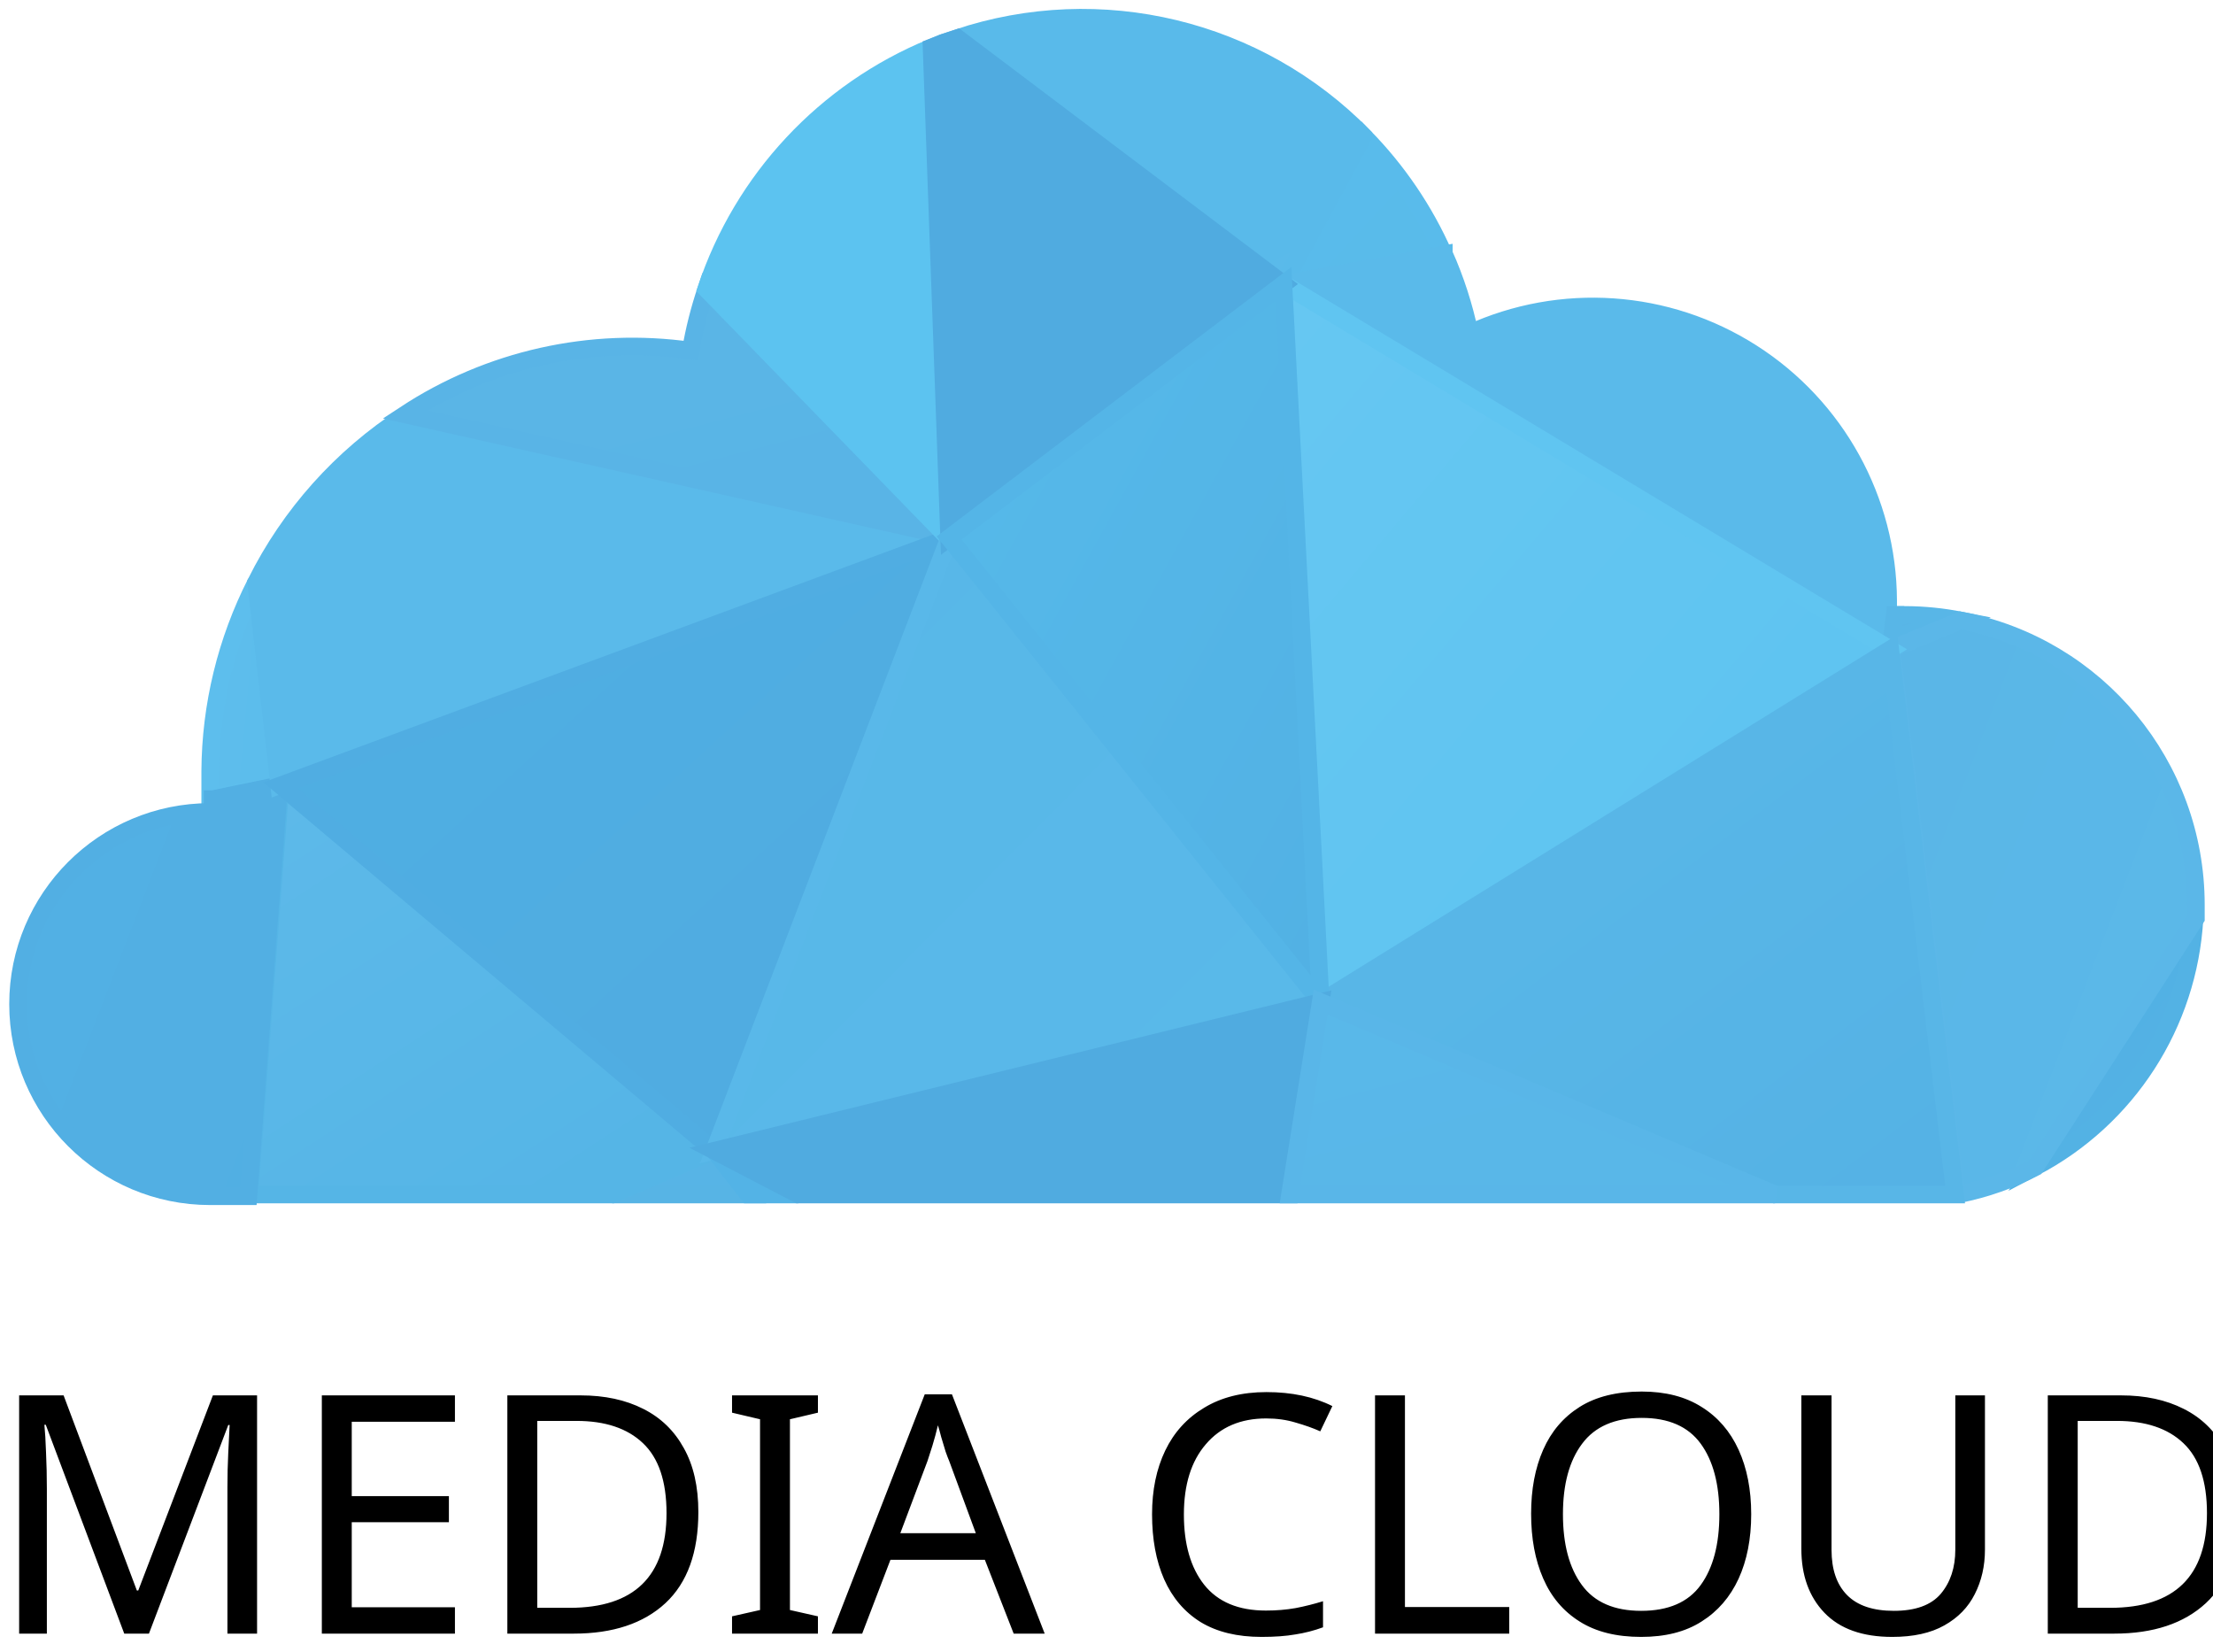
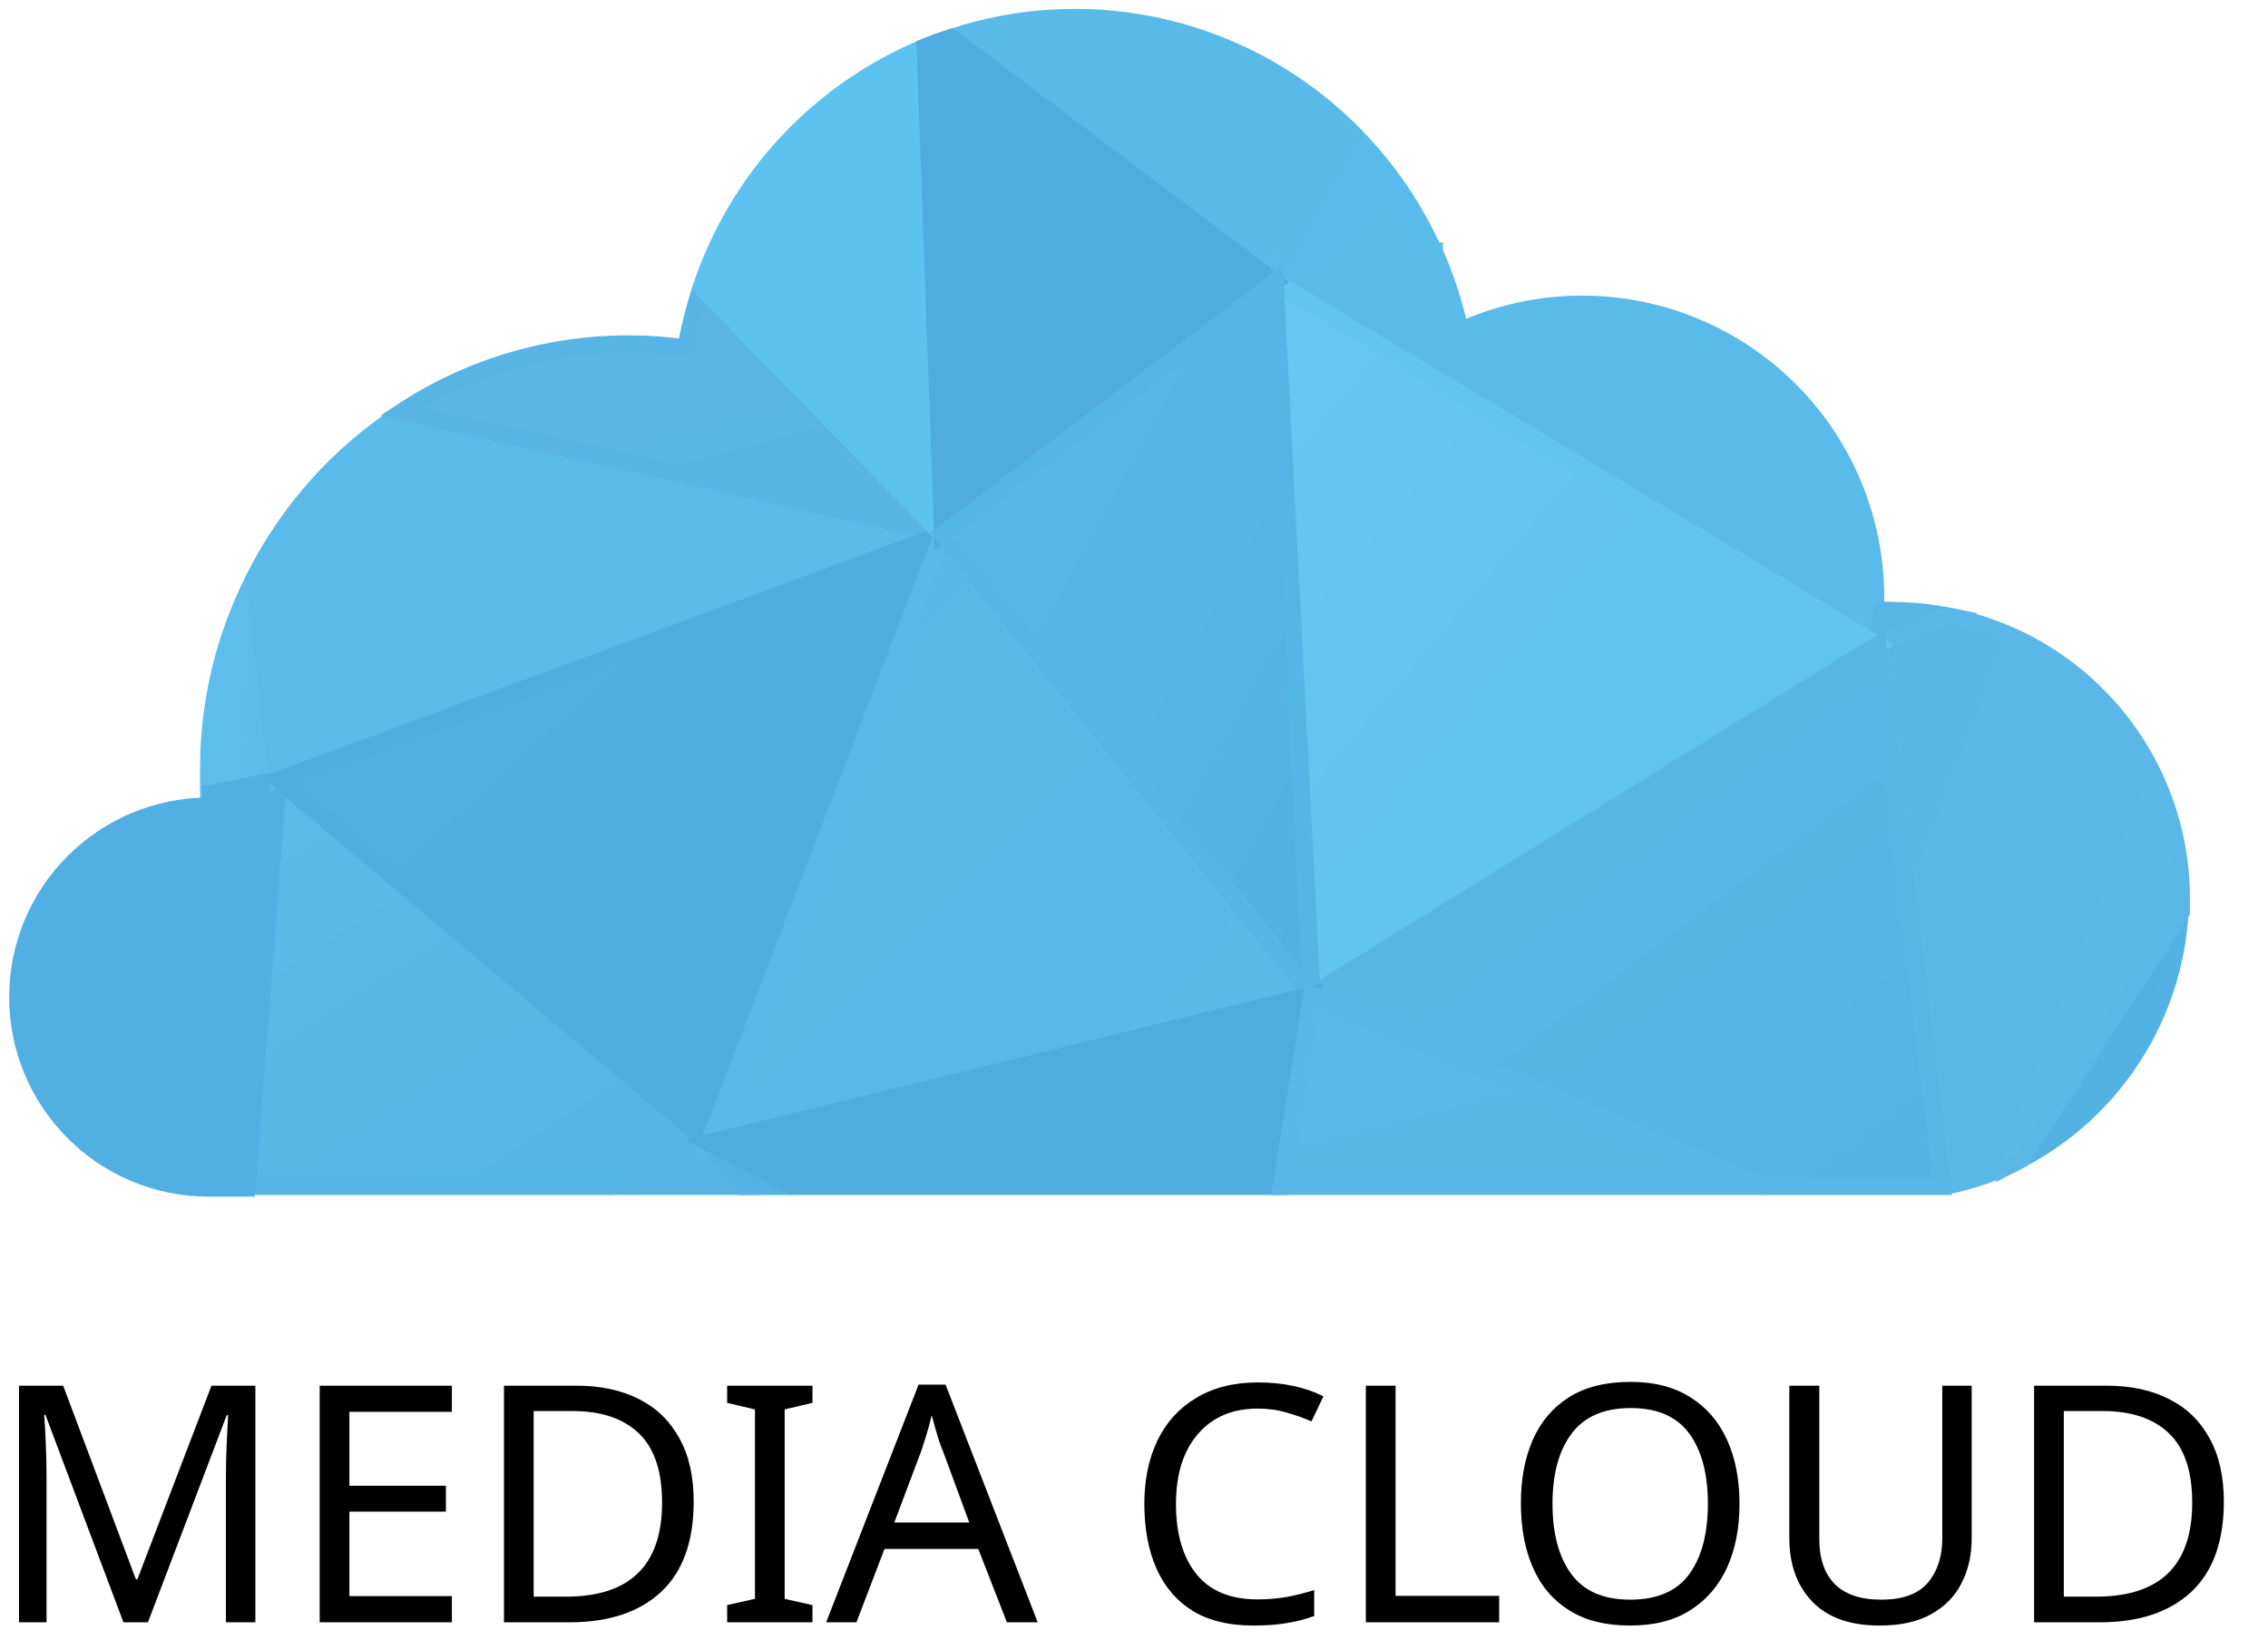
- <svg xmlns="http://www.w3.org/2000/svg" width="126" height="94">
+ <svg xmlns="http://www.w3.org/2000/svg" viewBox="0 0 130 94">
  <defs>
    <linearGradient x1="-93.348%" y1="-139.197%" x2="296.781%" y2="376.87%" id="a">
      <stop stop-color="#51AFE3" offset="0%" />
      <stop stop-color="#55B5E6" offset="100%" />
    </linearGradient>
    <linearGradient x1="-167.957%" y1="-106.294%" x2="250.108%" y2="250.35%" id="b">
      <stop stop-color="#5BBEEC" offset="0%" />
      <stop stop-color="#57B8E9" offset="100%" />
    </linearGradient>
    <linearGradient x1="-24.554%" y1="-69.719%" x2="132.965%" y2="128.502%" id="c">
      <stop stop-color="#58BAEA" offset="0%" />
      <stop stop-color="#5ABAEA" offset="100%" />
    </linearGradient>
    <linearGradient x1="-29.091%" y1="10206%" x2="-21.558%" y2="10188%" id="d">
      <stop stop-color="#58BAEA" offset="0%" />
      <stop stop-color="#5ABAEA" offset="100%" />
    </linearGradient>
    <linearGradient x1="-405.419%" y1="-706%" x2="525.616%" y2="716%" id="e">
      <stop stop-color="#57B3E5" offset="0%" />
      <stop stop-color="#59B8E8" offset="100%" />
    </linearGradient>
    <linearGradient x1="-46.032%" y1="-10.704%" x2="168.254%" y2="145.159%" id="f">
      <stop stop-color="#59B5E6" offset="0%" />
      <stop stop-color="#5CBAEA" offset="100%" />
    </linearGradient>
    <linearGradient x1="-150.127%" y1="-269.291%" x2="469.62%" y2="793.701%" id="g">
      <stop stop-color="#55B3E5" offset="0%" />
      <stop stop-color="#5BB6E7" offset="100%" />
    </linearGradient>
    <linearGradient x1="-10.404%" y1="12.062%" x2="89.881%" y2="112.398%" id="h">
      <stop stop-color="#66C7F2" offset="0%" />
      <stop stop-color="#5CC3F0" offset="100%" />
    </linearGradient>
    <linearGradient x1="9.516%" y1="-7.089%" x2="111.31%" y2="107.975%" id="i">
      <stop stop-color="#5AB9E9" offset="0%" />
      <stop stop-color="#54B1E4" offset="100%" />
    </linearGradient>
    <linearGradient x1="-9.503%" y1="14.671%" x2="93.393%" y2="154.3%" id="j">
      <stop stop-color="#5DB9E9" offset="0%" />
      <stop stop-color="#51B3E5" offset="100%" />
    </linearGradient>
    <linearGradient x1="-612.5%" y1="-136.437%" x2="206.5%" y2="100.482%" id="k">
      <stop stop-color="#63C6F1" offset="0%" />
      <stop stop-color="#5BBBEB" offset="100%" />
    </linearGradient>
    <linearGradient x1="-64.201%" y1="-31.738%" x2="152.18%" y2="99.58%" id="l">
      <stop stop-color="#53B0E4" offset="0%" />
      <stop stop-color="#51AFE3" offset="100%" />
    </linearGradient>
    <linearGradient x1="34.877%" y1="10269%" x2="39.728%" y2="10251%" id="m">
      <stop stop-color="#58BAEA" offset="0%" />
      <stop stop-color="#5ABAEA" offset="100%" />
    </linearGradient>
    <linearGradient x1="-46.324%" y1="-102.092%" x2="85.995%" y2="128.87%" id="n">
      <stop stop-color="#5DB6E7" offset="0%" />
      <stop stop-color="#58B4E6" offset="100%" />
    </linearGradient>
    <linearGradient x1="14.964%" y1="-17.061%" x2="115.273%" y2="83.277%" id="o">
      <stop stop-color="#4FAFE3" offset="0%" />
      <stop stop-color="#50ABE0" offset="100%" />
    </linearGradient>
    <linearGradient x1="-52%" y1="2508.505%" x2="-34%" y2="2504.131%" id="p">
      <stop stop-color="#66C7F2" offset="0%" />
      <stop stop-color="#5CC3F0" offset="100%" />
    </linearGradient>
    <linearGradient x1="-16.212%" y1="16.385%" x2="84.13%" y2="116.723%" id="q">
      <stop stop-color="#58B7E8" offset="0%" />
      <stop stop-color="#59B9E9" offset="100%" />
    </linearGradient>
    <linearGradient x1="-272%" y1="5074.1%" x2="-254%" y2="5065.168%" id="r">
      <stop stop-color="#4FAFE3" offset="0%" />
      <stop stop-color="#50ABE0" offset="100%" />
    </linearGradient>
    <linearGradient x1="16.342%" y1="-15.81%" x2="111.049%" y2="84.527%" id="s">
      <stop stop-color="#56BAEA" offset="0%" />
      <stop stop-color="#52B1E4" offset="100%" />
    </linearGradient>
    <linearGradient x1="22.131%" y1="-33.071%" x2="628.279%" y2="1029.921%" id="t">
      <stop stop-color="#53B3E6" offset="0%" />
      <stop stop-color="#54B0E4" offset="100%" />
    </linearGradient>
    <linearGradient x1="36.601%" y1="10386%" x2="38.414%" y2="10368%" id="u">
      <stop stop-color="#4FAFE3" offset="0%" />
      <stop stop-color="#50ABE0" offset="100%" />
    </linearGradient>
    <linearGradient x1="-10.455%" y1="10.036%" x2="136.771%" y2="232.616%" id="v">
      <stop stop-color="#59B8E9" offset="0%" />
      <stop stop-color="#59B5E7" offset="100%" />
    </linearGradient>
  </defs>
  <g fill="none" fill-rule="evenodd">
    <g fill-rule="nonzero">
      <path d="M123.948 51.29l-9.153 14.183a17.089 17.089 0 009.153-14.182z" stroke="#53B2E4" fill="url(#a)" transform="translate(1 1)" />
      <path d="M81.207 13.48a22.589 22.589 0 00-4.577-6.738l-4.557 8.427 9.134-1.69z" stroke="#59BBEB" fill="url(#b)" transform="translate(1 1)" />
      <path d="M76.63 6.742a22.412 22.412 0 00-23.118-5.578L72.073 15.17l4.557-8.427z" stroke="#59BAEA" fill="url(#c)" transform="translate(1 1)" />
      <path d="M106.624 35.97l.236-1.964h-.354v-.825A16.814 16.814 0 0082.68 17.978a22.353 22.353 0 00-1.453-4.498l-9.134 1.689 34.531 20.801z" stroke="#5ABAEA" fill="url(#d)" transform="translate(1 1)" />
      <path d="M110.631 34.32a16.558 16.558 0 00-3.123-.314h-.629l-.235 1.964 3.987-1.65z" stroke="#58B6E7" fill="url(#e)" transform="translate(1 1)" />
      <path d="M110.631 34.32l-3.928 1.63 3.692 31.035h.138c1.513-.3 2.975-.816 4.34-1.532l9.154-14.182v-.766a16.48 16.48 0 00-13.396-16.185z" stroke="#5BB7E8" fill="url(#f)" transform="translate(1 1)" />
      <path stroke="#57B4E5" fill="url(#g)" d="M33.85 67.005h7.758l-1.944-2.495z" transform="translate(1 1)" />
      <path stroke="#60C5F1" fill="url(#h)" d="M74.195 56.044l32.429-20.074-34.55-20.801z" transform="translate(1 1)" />
      <path stroke="#58B6E7" fill="url(#i)" d="M74.195 56.044l25.869 10.96h10.253l-3.693-31.034z" transform="translate(1 1)" />
      <path stroke="#55B5E6" fill="url(#j)" d="M14.974 43.71l-1.768 23.295H33.85l5.814-2.495z" transform="translate(1 1)" />
      <path d="M13.579 32.16a23.963 23.963 0 00-2.612 10.744v1.493l3.928-.688-1.316-11.55z" stroke="#5DBEED" fill="url(#k)" transform="translate(1 1)" />
      <path d="M11.104 44.495v.727h-.137C4.924 45.222.026 50.12.026 56.162c0 6.043 4.898 10.94 10.94 10.94h2.18l1.749-23.393-3.79.786z" stroke="#52AFE3" fill="url(#l)" transform="translate(1 1)" />
      <path d="M13.579 32.16l1.316 11.55 38.067-14.104-30.898-6.934a24.16 24.16 0 00-8.485 9.487z" stroke="#5ABAEA" fill="url(#m)" transform="translate(1 1)" />
      <path d="M39.212 15.464a22.451 22.451 0 00-.884 3.496 23.57 23.57 0 00-16.264 3.634l30.996 6.953-13.848-14.083z" stroke="#59B4E6" fill="url(#n)" transform="translate(1 1)" />
      <path stroke="#50ADE2" fill="url(#o)" d="M14.974 43.71l24.69 20.8L53.04 29.626z" transform="translate(1 1)" />
      <path d="M52.058 1.694a22.589 22.589 0 00-12.846 13.75l13.75 14.142-.904-27.892z" stroke="#5CC3F0" fill="url(#p)" transform="translate(1 1)" />
      <path stroke="#59B8E9" fill="url(#q)" d="M39.664 64.51l34.53-8.466L53.04 29.626z" transform="translate(1 1)" />
      <path d="M72.073 15.169L53.512 1.164c-.492.157-.983.334-1.474.53l1.002 27.912 19.033-14.437z" stroke="#50ABE0" fill="url(#r)" transform="translate(1 1)" />
      <path stroke="#54B5E7" fill="url(#s)" d="M53.04 29.626l21.155 26.418-2.122-40.875z" transform="translate(1 1)" />
      <path stroke="#53B3E6" fill="url(#t)" d="M41.608 67.005h2.849l-4.793-2.495z" transform="translate(1 1)" />
      <path stroke="#50ABE0" fill="url(#u)" d="M39.664 64.51l4.793 2.495h27.99l1.748-10.96z" transform="translate(1 1)" />
      <path stroke="#59B6E8" fill="url(#v)" d="M72.447 67.005h27.617l-25.87-10.96z" transform="translate(1 1)" />
    </g>
    <text font-family="BentonSans-Light, BentonSans" font-size="19" font-weight="300" fill="#000" transform="translate(-1 1)">
      <tspan x=".245" y="92">MEDIA CLOUD</tspan>
    </text>
  </g>
</svg>
